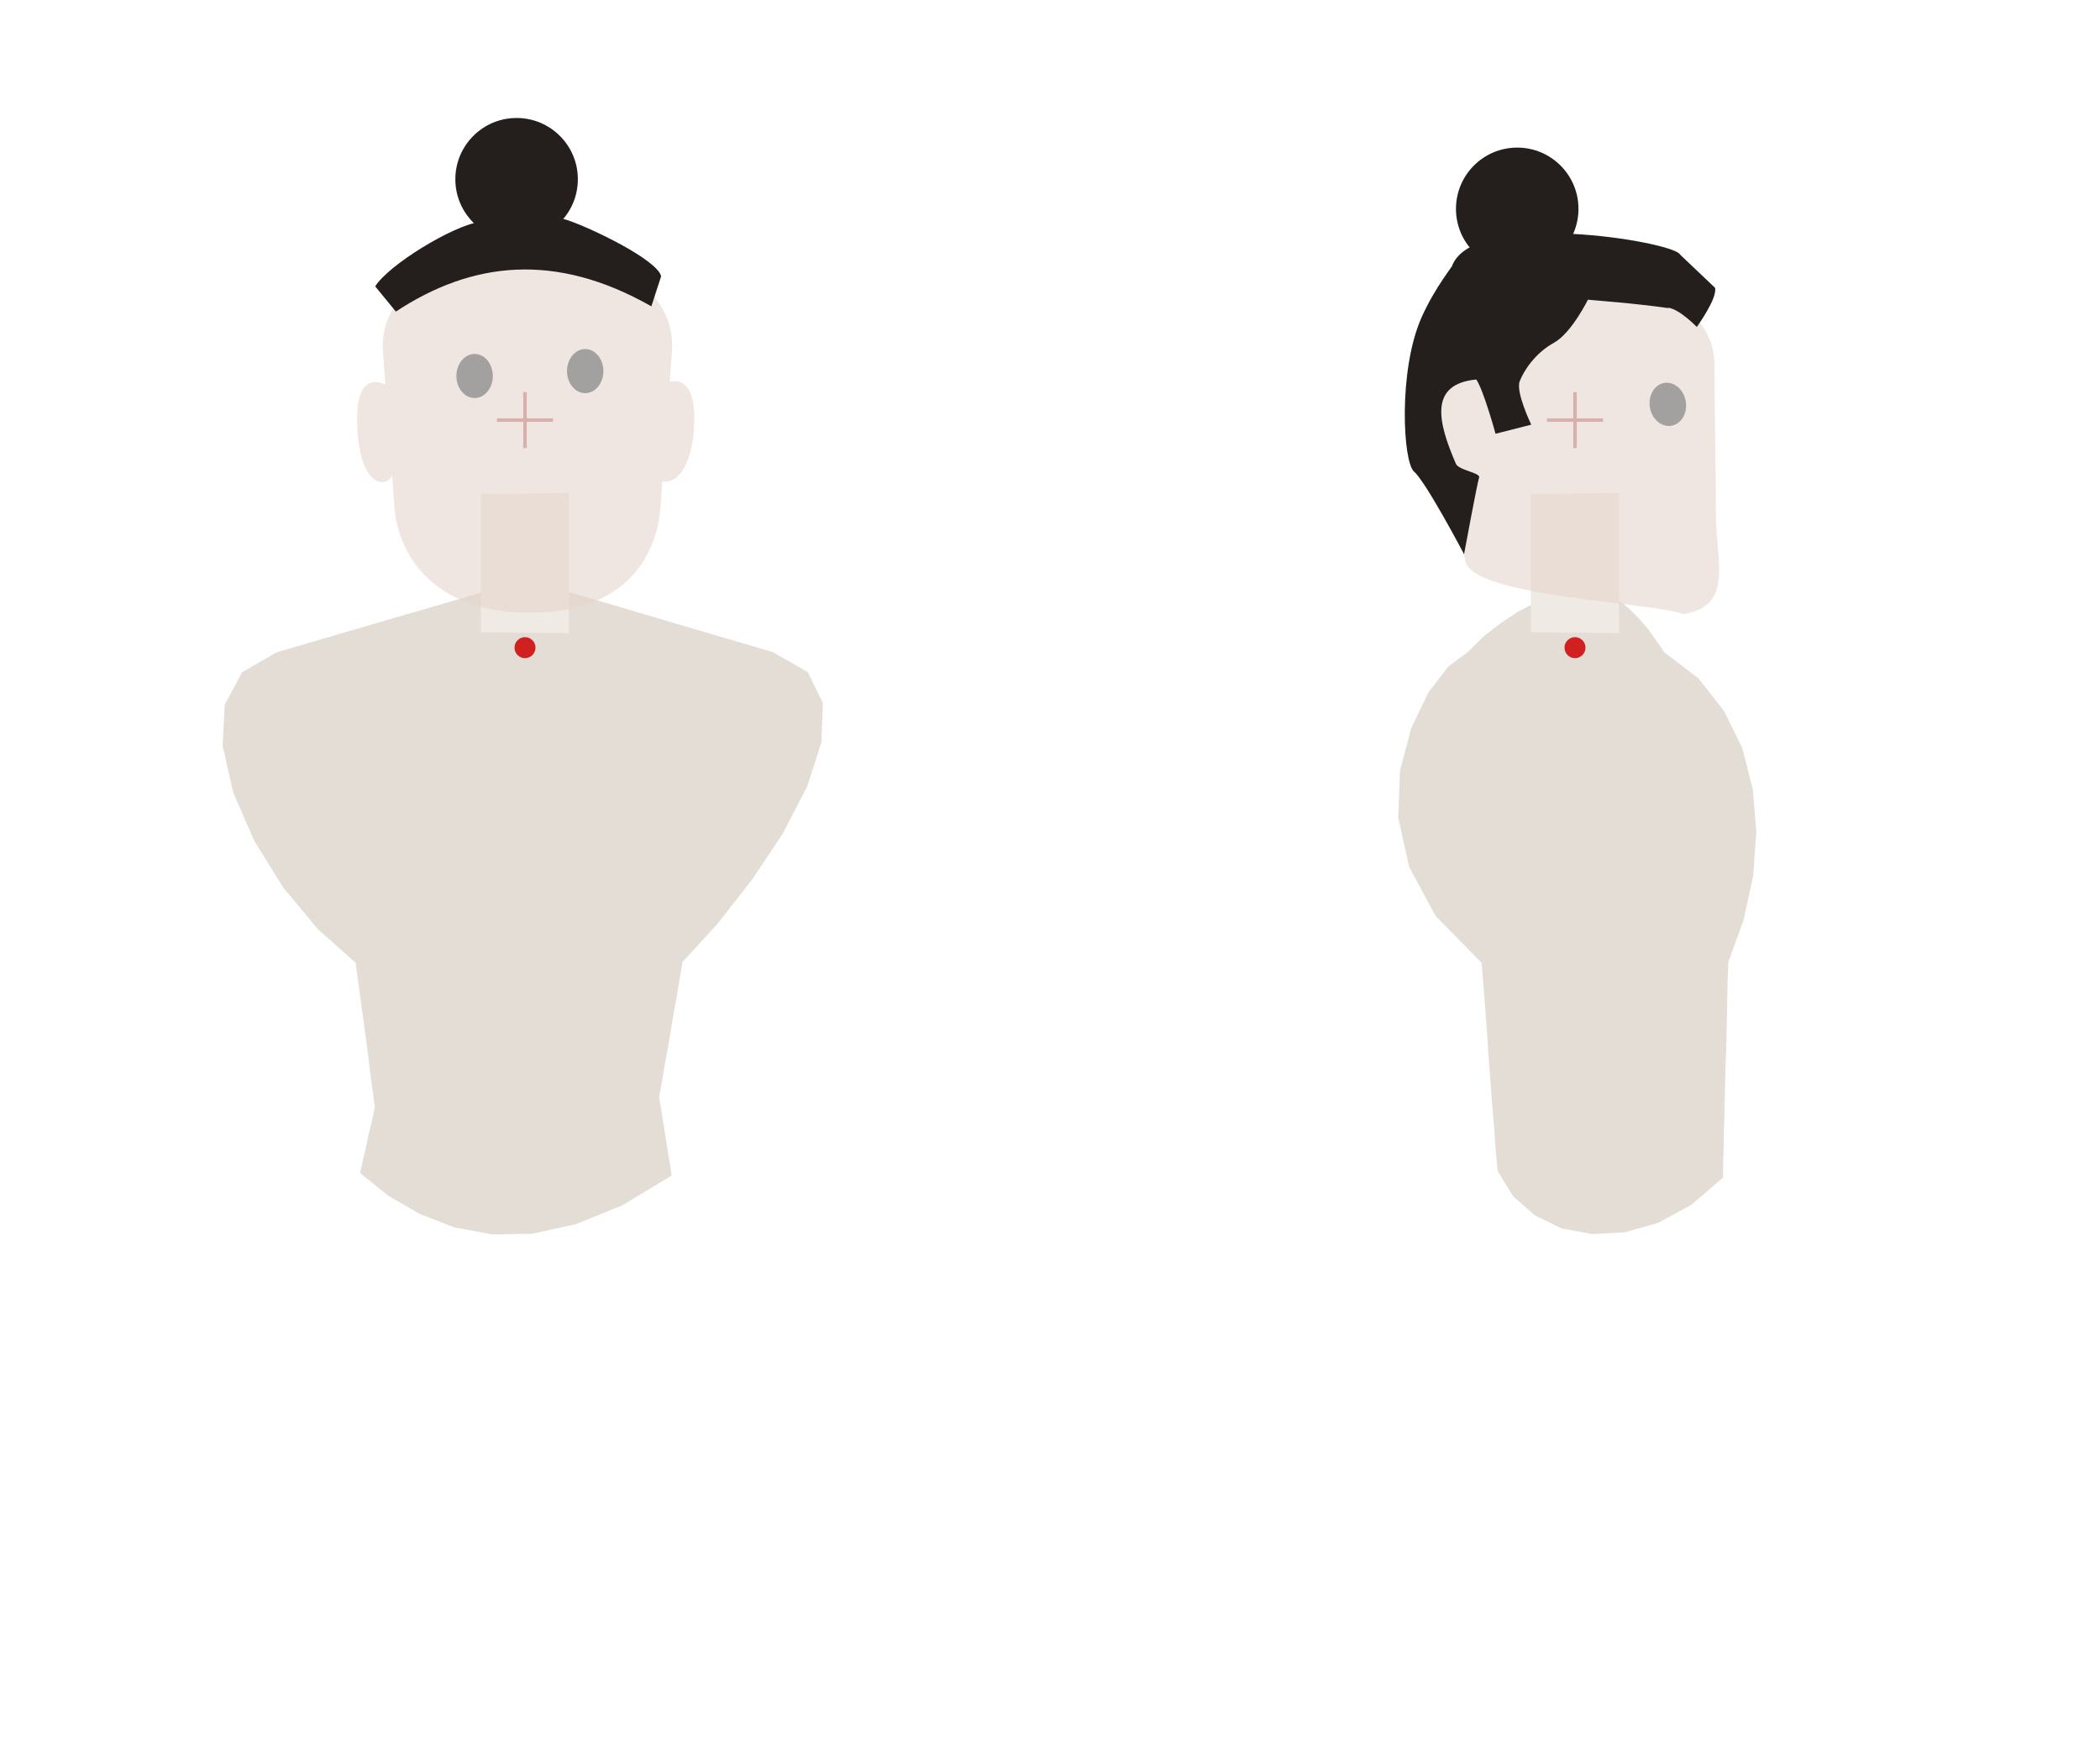
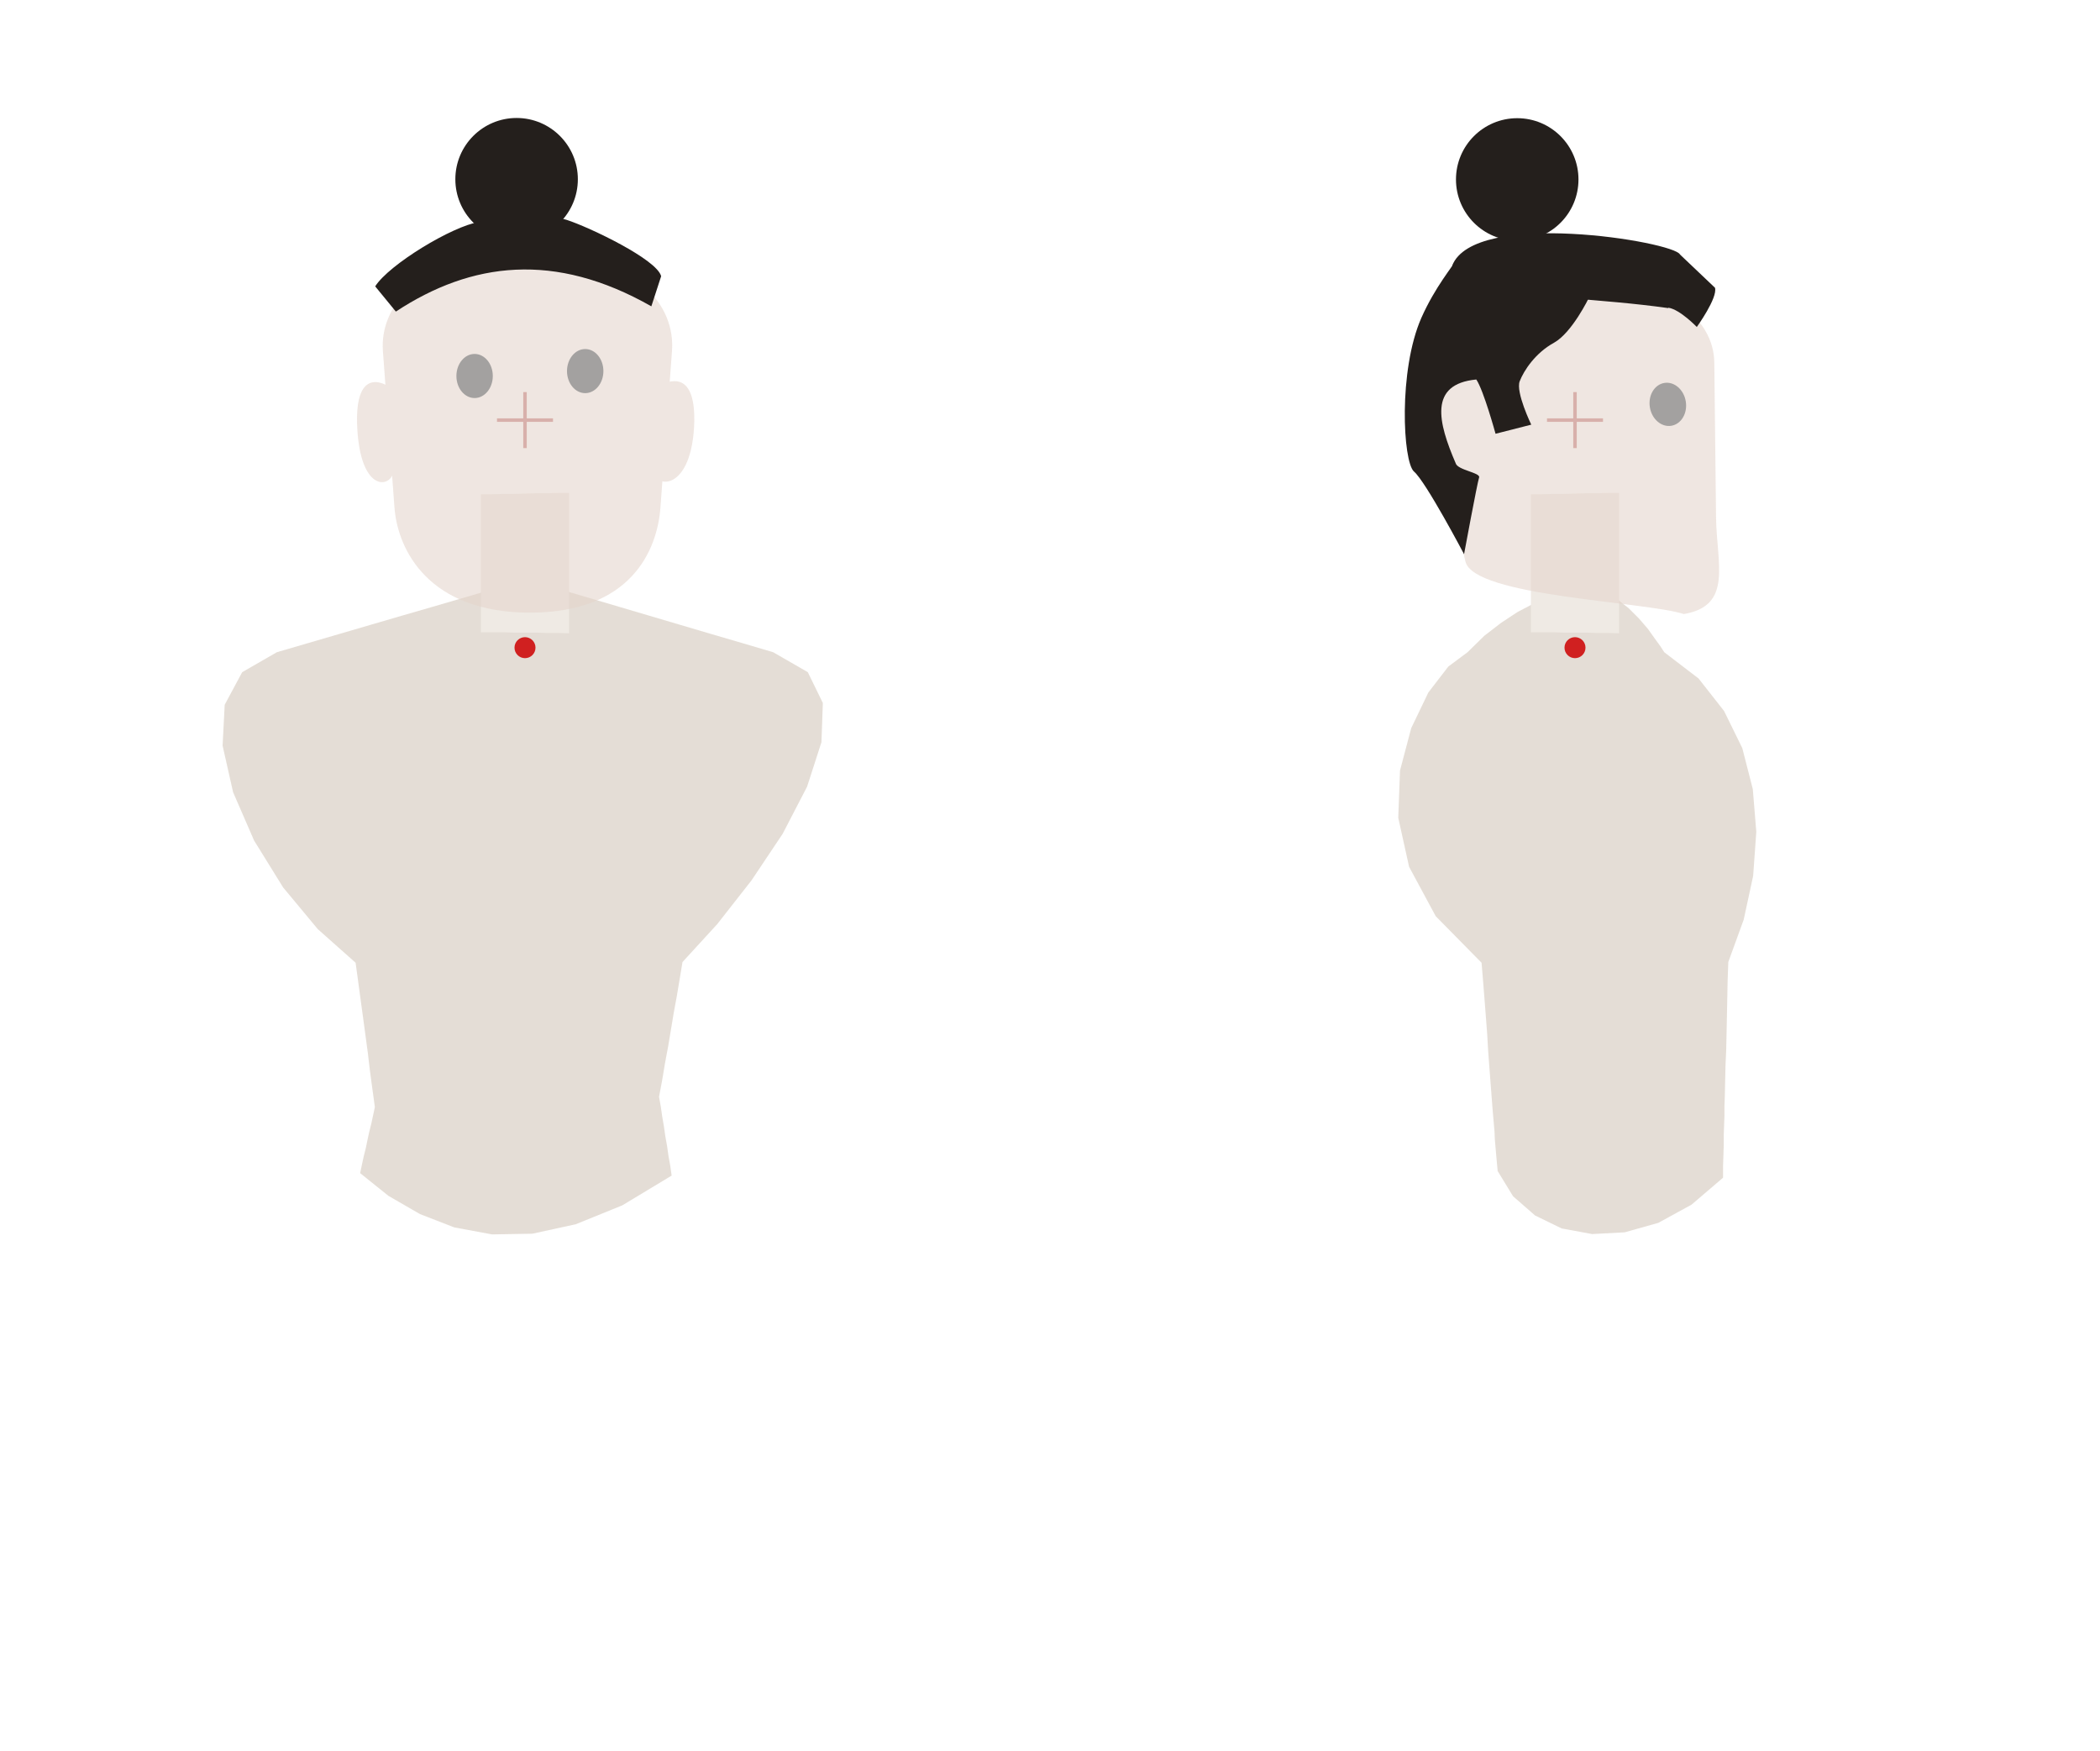
<svg xmlns="http://www.w3.org/2000/svg" width="1200" height="1000" viewBox="-1.5 -1.2 6 5" version="1.1" id="svg2032">
  <defs id="defs2036" />
  <g id="g1994">
    <g opacity="0.7" id="g1976">
      <path d="M0.709 0.663L0.621 0.637L0.532 0.611L0.444 0.585L0.356 0.559L0.268 0.533L0.18 0.507L0.092 0.481L0.004 0.455L-0.085 0.481L-0.174 0.507L-0.263 0.533L-0.353 0.559L-0.442 0.585L-0.531 0.611L-0.62 0.637L-0.709 0.663L-0.808 0.72L-0.858 0.813L-0.864 0.93L-0.834 1.063L-0.774 1.201L-0.691 1.335L-0.592 1.454L-0.484 1.55L-0.477 1.601L-0.47 1.653L-0.463 1.704L-0.456 1.756L-0.449 1.808L-0.443 1.859L-0.436 1.911L-0.429 1.962L-0.434 1.986L-0.439 2.009L-0.445 2.033L-0.45 2.056L-0.455 2.08L-0.461 2.104L-0.466 2.127L-0.471 2.151L-0.39 2.216L-0.3 2.268L-0.202 2.306L-0.094 2.326L0.021 2.324L0.145 2.297L0.278 2.243L0.419 2.158L0.415 2.13L0.41 2.102L0.406 2.074L0.401 2.046L0.397 2.018L0.392 1.989L0.388 1.961L0.383 1.933L0.392 1.885L0.4 1.837L0.409 1.789L0.417 1.741L0.425 1.693L0.434 1.644L0.442 1.596L0.45 1.548L0.549 1.44L0.647 1.315L0.736 1.182L0.806 1.047L0.847 0.92L0.851 0.808L0.808 0.72Z" fill="#d9cfc4" id="path1954" />
      <path d="M0.126 0.609L0.126 0.558L0.126 0.508L0.126 0.458L0.126 0.408L0.126 0.358L0.126 0.308L0.126 0.258L0.126 0.208L0.095 0.208L0.063 0.209L0.032 0.209L0 0.21L-0.032 0.211L-0.063 0.211L-0.095 0.212L-0.126 0.212L-0.126 0.262L-0.126 0.311L-0.126 0.36L-0.126 0.409L-0.126 0.458L-0.126 0.507L-0.126 0.557L-0.126 0.606L-0.095 0.606L-0.063 0.606L-0.032 0.607L0 0.607L0.032 0.607L0.063 0.608L0.095 0.608Z" fill="#e8e1d9" id="path1956" />
      <path d="M-0.08 0H0.08M0 -0.08V0.08" stroke="#b04040" stroke-width="0.01" fill="none" id="path1958" />
      <g opacity="0.6" id="g1974">
        <g id="g1966">
          <path style="fill:#d9c3b6;stroke-width:0.015" d="m 0.014,0.55 c 0.288,0 0.364,-0.177 0.373,-0.301 l 0.033,-0.447 c 0.009,-0.123 -0.089,-0.277 -0.41,-0.277 -0.321,0 -0.425,0.154 -0.416,0.277 l 0.033,0.447 c 0.009,0.123 0.099,0.301 0.387,0.301 z" id="path1960" />
          <path style="fill:#d9c3b6;fill-opacity:1;stroke-width:0.015" d="m 0.37,0.156 0.003,-0.246 c 5.574e-4,-0.002 0.121,-0.091 0.11,0.111 -0.01,0.166 -0.095,0.175 -0.113,0.135 z" id="path1962" />
          <path style="fill:#d9c3b6;fill-opacity:1;stroke-width:0.015" d="m -0.378,0.156 -0.003,-0.246 c -5.575e-4,-0.002 -0.11,-0.085 -0.098,0.117 0.01,0.166 0.083,0.169 0.101,0.129 z" id="path1964" />
        </g>
        <g id="g1972">
          <ellipse style="fill:#241f1c;stroke-width:0.015" cx="-0.144" cy="-0.126" rx="0.052" ry="0.063" id="ellipse1968" />
          <ellipse style="fill:#241f1c;stroke-width:0.015" cx="0.172" cy="-0.14" rx="0.052" ry="0.063" id="ellipse1970" />
        </g>
      </g>
    </g>
    <g id="g1978">
      <path style="display:none;fill:#241f1c;fill-opacity:1;stroke-width:0.015" d="m -0.351,0.309 c 0,0 -0.129,-0.202 -0.132,-0.262 -0.003,-0.059 0,-0.348 0.039,-0.41 0.039,-0.062 0.23,-0.172 0.307,-0.184 0.077,-0.012 0.184,-0.027 0.25,-0.006 0.065,0.021 0.328,0.113 0.34,0.161 0.012,0.048 0.03,0.375 0.03,0.44 0,0.065 -0.129,0.288 -0.129,0.288" id="path1982" />
    </g>
    <g id="g1980" />
    <g id="g1984" style="display:none">
      <a id="a2178" />
    </g>
    <g id="g1988">
      <circle style="fill:#241f1c;fill-opacity:1;stroke-width:0.015" cx="-0.024" cy="-0.688" r="0.175" id="circle1986" />
      <path style="display:inline;fill:#241f1c;fill-opacity:1;stroke-width:0.015" d="m -0.428,-0.382 c 0.039,-0.062 0.22,-0.172 0.297,-0.184 0.077,-0.012 0.184,-0.027 0.25,-0.006 0.065,0.021 0.258,0.113 0.27,0.161 l -0.028,0.086 c -0.276,-0.157 -0.514,-0.127 -0.73,0.015 z" id="path1982-3" />
    </g>
    <g id="g1992">
      <circle cx="0" cy="0.65" r="0.03" fill="#d02020" id="circle1990" />
    </g>
  </g>
  <g transform="translate(3 0)" id="g2030">
    <g opacity="0.7" id="g2012">
      <path d="M0.255 0.663L0.244 0.646L0.228 0.624L0.208 0.596L0.183 0.567L0.153 0.537L0.116 0.508L0.073 0.482L0.022 0.462L-0.005 0.475L-0.038 0.489L-0.076 0.505L-0.118 0.524L-0.164 0.548L-0.211 0.579L-0.259 0.616L-0.307 0.663L-0.362 0.704L-0.419 0.778L-0.468 0.88L-0.5 1.001L-0.505 1.136L-0.474 1.276L-0.398 1.417L-0.267 1.55L-0.263 1.598L-0.259 1.648L-0.255 1.7L-0.251 1.752L-0.248 1.804L-0.244 1.857L-0.24 1.91L-0.236 1.962L-0.234 1.986L-0.232 2.009L-0.23 2.032L-0.229 2.055L-0.227 2.078L-0.225 2.101L-0.223 2.123L-0.221 2.145L-0.177 2.217L-0.114 2.272L-0.038 2.309L0.049 2.325L0.142 2.32L0.238 2.293L0.333 2.241L0.423 2.164L0.423 2.132L0.424 2.101L0.425 2.071L0.425 2.042L0.426 2.014L0.427 1.986L0.427 1.959L0.428 1.933L0.429 1.888L0.43 1.844L0.432 1.799L0.433 1.753L0.434 1.706L0.435 1.656L0.436 1.604L0.438 1.548L0.482 1.427L0.509 1.302L0.518 1.176L0.508 1.054L0.478 0.937L0.426 0.831L0.353 0.738Z" fill="#d9cfc4" id="path1996" />
      <path d="M0.126 0.609L0.126 0.558L0.126 0.508L0.126 0.458L0.126 0.408L0.126 0.358L0.126 0.308L0.126 0.258L0.126 0.208L0.095 0.208L0.063 0.209L0.032 0.209L0 0.21L-0.032 0.211L-0.063 0.211L-0.095 0.212L-0.126 0.212L-0.126 0.262L-0.126 0.311L-0.126 0.36L-0.126 0.409L-0.126 0.458L-0.126 0.507L-0.126 0.557L-0.126 0.606L-0.095 0.606L-0.063 0.606L-0.032 0.607L0 0.607L0.032 0.607L0.063 0.608L0.095 0.608Z" fill="#e8e1d9" id="path1998" />
      <path d="M-0.08 0H0.08M0 -0.08V0.08" stroke="#b04040" stroke-width="0.01" fill="none" id="path2000" />
      <g opacity="0.6" id="g2010">
        <g id="g2004">
          <path style="fill:#d9c3b6;stroke-width:0.015" d="m 0.311,0.554 c 0.14,-0.024 0.094,-0.142 0.092,-0.275 l -0.005,-0.443 c -0.001,-0.124 -0.132,-0.259 -0.449,-0.208 -0.317,0.051 -0.395,0.22 -0.366,0.34 l 0.104,0.436 c 0.024,0.1 0.513,0.114 0.624,0.15 z" id="path2002" />
        </g>
        <g id="g2008">
          <ellipse style="fill:#241f1c;stroke-width:0.015" cx="0.269" cy="-0.002" rx="0.052" ry="0.062" transform="rotate(-9.201606)" id="ellipse2006" />
        </g>
      </g>
    </g>
    <g id="g2014">
      <path style="fill:#241f1c;fill-opacity:1;stroke-width:0.015" d="m -0.339,-0.459 c -0.01,0.02 -0.06,0.077 -0.1,0.167 -0.066,0.15 -0.053,0.411 -0.021,0.439 0.034,0.029 0.143,0.236 0.143,0.236 0,0 0.038,-0.205 0.043,-0.219 0.005,-0.014 -0.062,-0.021 -0.067,-0.041 -0.05,-0.116 -0.078,-0.226 0.059,-0.239 0.021,0.031 0.055,0.155 0.055,0.155 l 0.102,-0.026 c 0,0 -0.045,-0.093 -0.033,-0.124 0.012,-0.031 0.045,-0.081 0.098,-0.11 0.052,-0.029 0.1,-0.129 0.1,-0.129" id="path2291" />
    </g>
    <g id="g2016" />
    <g id="g2018" />
    <g id="g2024">
      <path style="fill:#241f1c;fill-opacity:1;stroke-width:0.015" d="m 0.267,-0.321 c 0.033,0.005 0.081,0.055 0.081,0.055 0,0 0.06,-0.083 0.052,-0.112 l -0.1,-0.095 c -0.017,-0.037 -0.588,-0.131 -0.651,0.032 l 0.041,0.059 c 0.19,0.033 0.385,0.035 0.576,0.062 z" id="path2020" />
-       <circle style="fill:#241f1c;fill-opacity:1;stroke-width:0.015" cx="-0.219" cy="-0.627" r="0.175" transform="translate(0.05393185,0.0235952)" id="circle2022" />
+       <circle style="fill:#241f1c;fill-opacity:1;stroke-width:0.015" cx="-0.219" cy="-0.627" r="0.175" transform="translate(0.05393185,-0.0603948)" id="circle2022" />
    </g>
    <g id="g2028">
      <circle cx="0" cy="0.65" r="0.03" fill="#d02020" id="circle2026" />
    </g>
  </g>
</svg>
